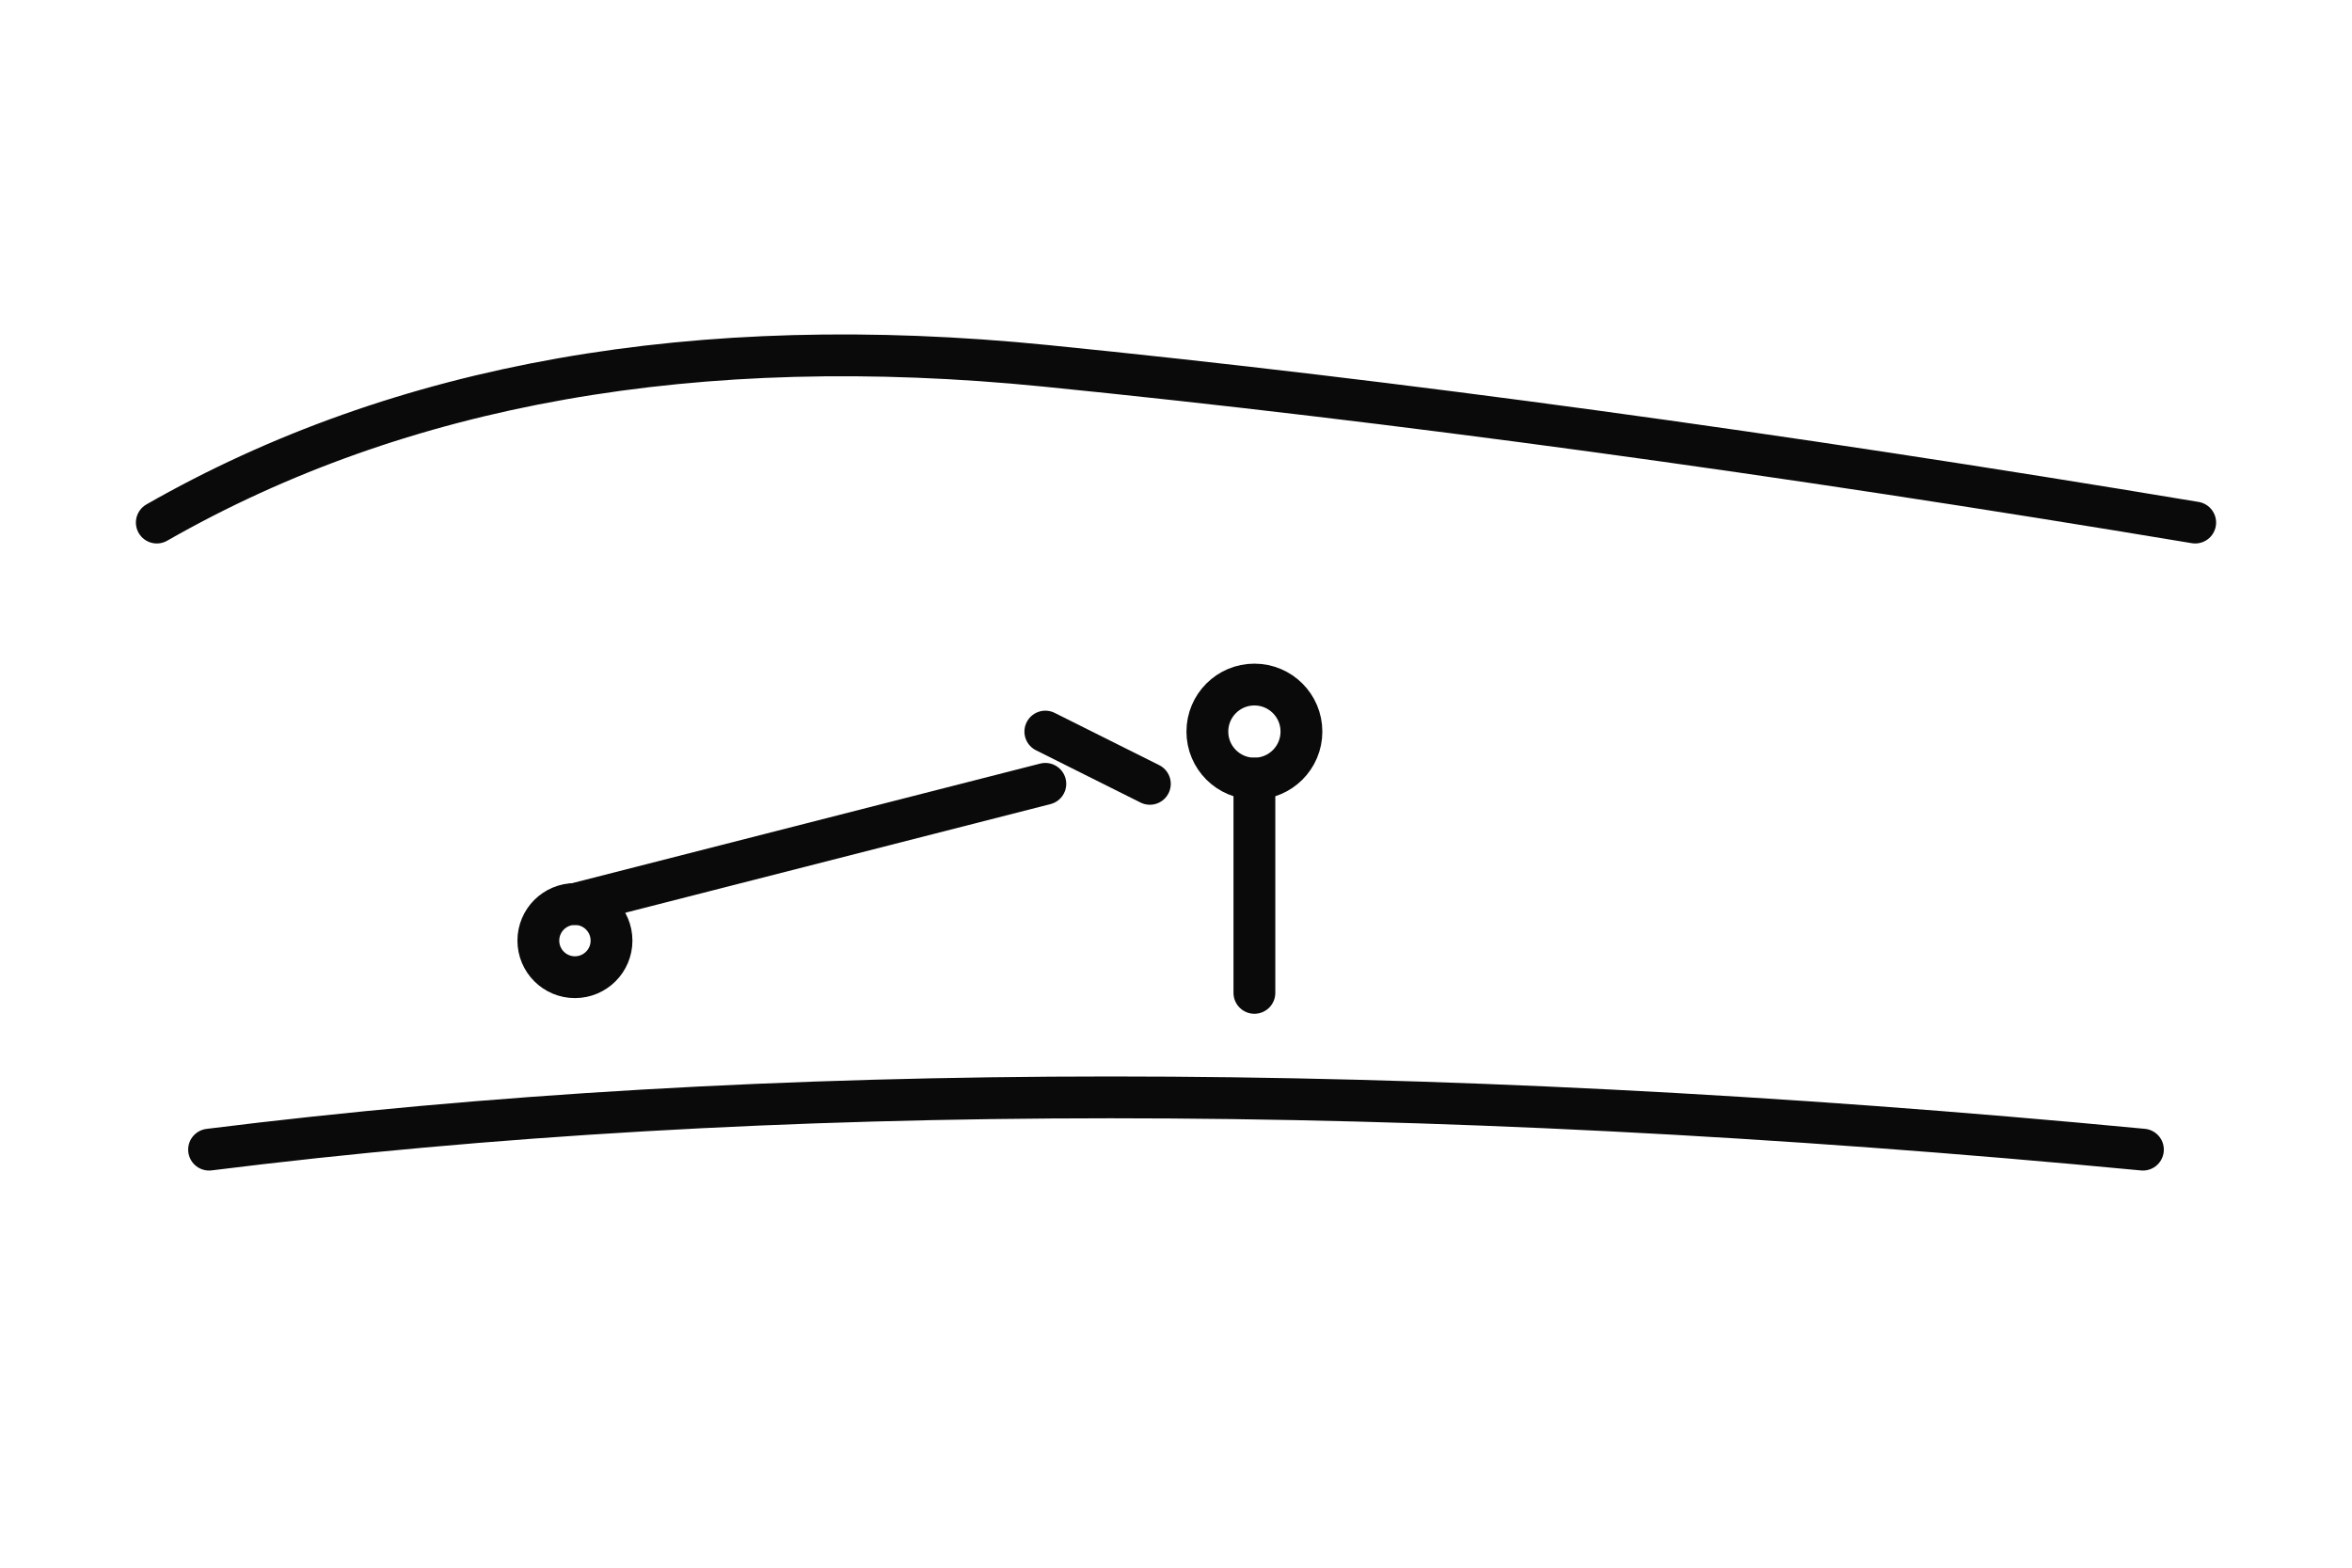
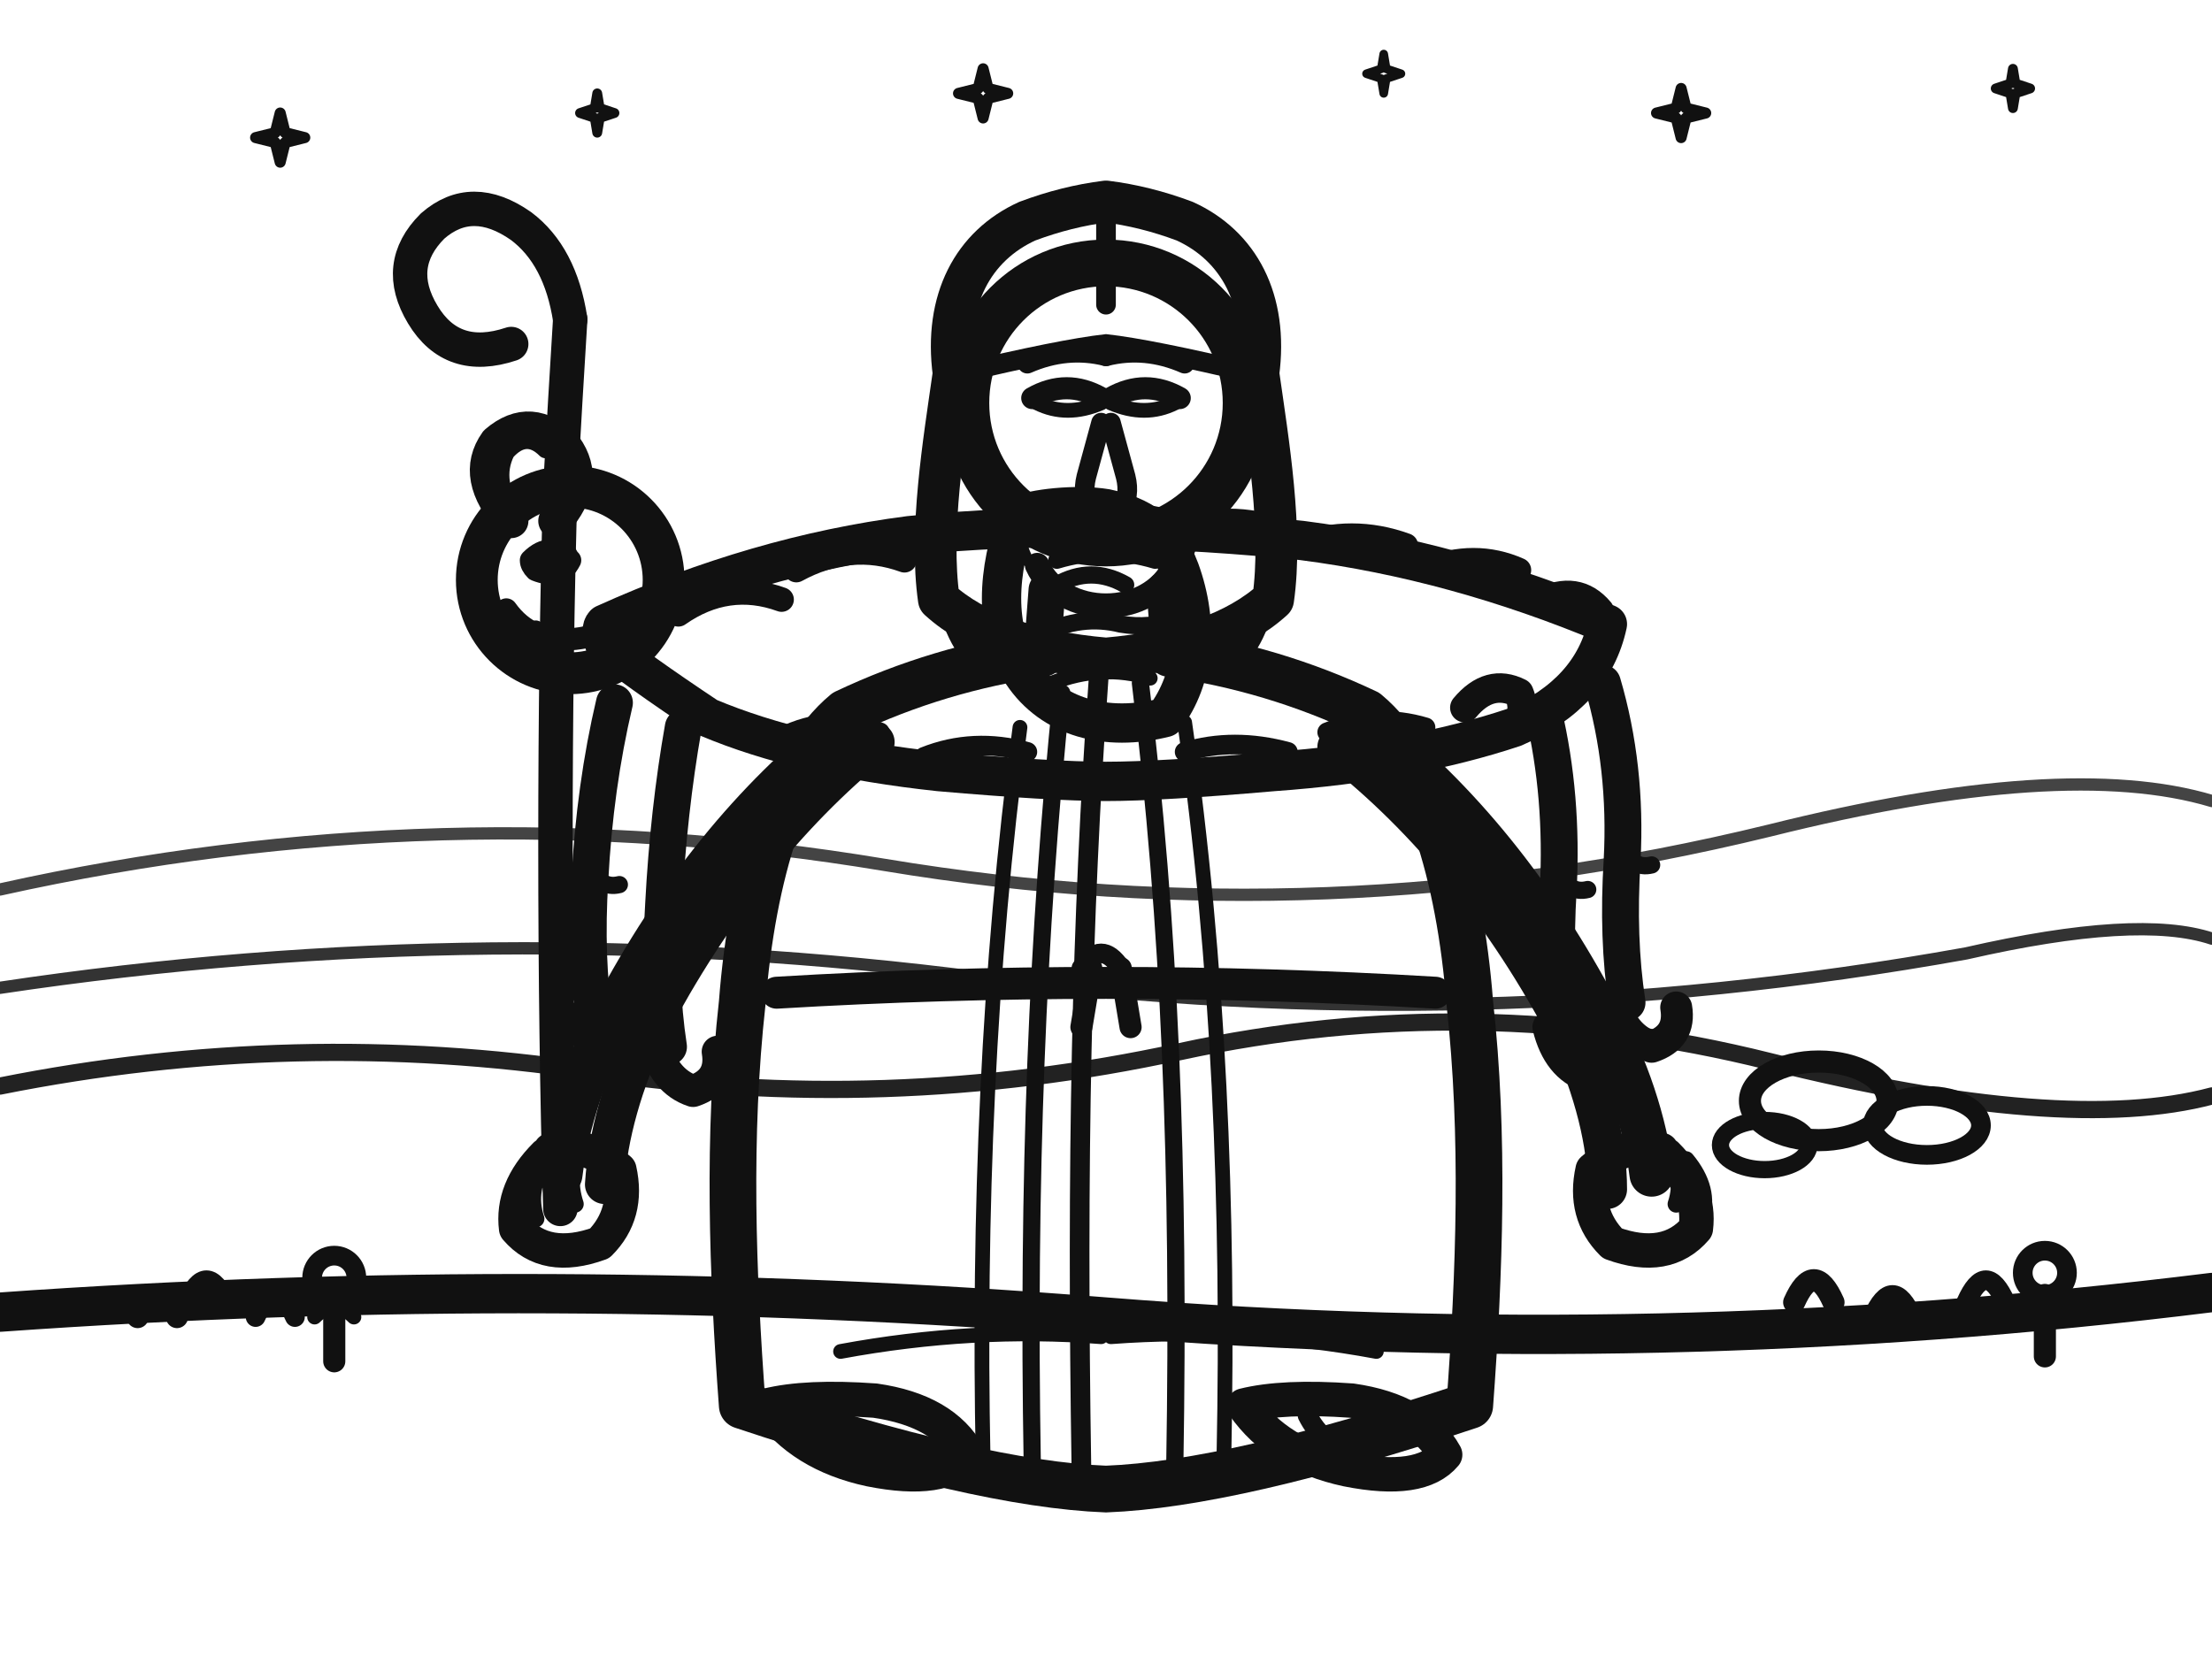
- <svg xmlns="http://www.w3.org/2000/svg" viewBox="0 0 900 600" width="900" height="600" aria-hidden="true">
-   <g fill="none" stroke="#0a0a0a" stroke-width="16" stroke-linecap="round" stroke-linejoin="round">
-     <path d="M60 200 Q200 120 400 140 Q600 160 840 200" />
-     <path d="M80 440 Q400 400 820 440" />
-     <circle cx="480" cy="280" r="18" />
-     <line x1="480" y1="298" x2="480" y2="380" />
-     <path d="M440 300 L400 280" />
-     <circle cx="220" cy="360" r="14" />
-     <line x1="220" y1="346" x2="400" y2="300" />
-   </g>
+ <svg xmlns="http://www.w3.org/2000/svg" viewBox="0 0 900 680" width="900" height="680" aria-hidden="true">
+   <path d="M112,54 L114,46 L116,54 L124,56 L116,58 L114,66 L112,58 L104,56 Z" fill="none" stroke="#111" stroke-width="4.5" stroke-linejoin="round" />
+   <path d="M398,36 L400,28 L402,36 L410,38 L402,40 L400,48 L398,40 L390,38 Z" fill="none" stroke="#111" stroke-width="4.5" stroke-linejoin="round" />
+   <path d="M682,44 L684,36 L686,44 L694,46 L686,48 L684,56 L682,48 L674,46 Z" fill="none" stroke="#111" stroke-width="4.5" stroke-linejoin="round" />
+   <path d="M818,34 L819,28 L820,34 L826,36 L820,38 L819,44 L818,38 L812,36 Z" fill="none" stroke="#111" stroke-width="4" stroke-linejoin="round" />
+   <path d="M242,44 L243,38 L244,44 L250,46 L244,48 L243,54 L242,48 L236,46 Z" fill="none" stroke="#111" stroke-width="4" stroke-linejoin="round" />
+   <path d="M562,28 L563,22 L564,28 L570,30 L564,32 L563,38 L562,32 L556,30 Z" fill="none" stroke="#111" stroke-width="3.5" stroke-linejoin="round" />
+   <path d="M0,362 Q180,322 360,352 Q540,382 720,338 Q840,308 900,326" fill="none" stroke="#444" stroke-width="5" stroke-linecap="round" />
+   <path d="M0,402 Q200,372 400,398 Q600,424 800,388 Q870,372 900,382" fill="none" stroke="#333" stroke-width="5" stroke-linecap="round" />
+   <path d="M0,442 Q120,418 240,436 Q360,454 480,428 Q600,402 720,432 Q840,462 900,446" fill="none" stroke="#222" stroke-width="7" stroke-linecap="round" />
+   <path d="M0,534 Q225,518 450,536 Q675,554 900,526" fill="none" stroke="#111" stroke-width="16" stroke-linecap="round" />
+   <circle cx="450" cy="164" r="57" fill="none" stroke="#111" stroke-width="19" />
+   <path d="M388,152 C384,122 396,100 418,90 Q434,84 450,82 Q466,84 482,90 C504,100 516,122 512,152 C516,180 522,216 518,244 Q496,264 450,268 Q404,264 382,244 C378,216 384,180 388,152" fill="none" stroke="#111" stroke-width="17" stroke-linecap="round" stroke-linejoin="round" />
+   <path d="M390,152 Q432,142 450,140 Q468,142 510,152" fill="none" stroke="#111" stroke-width="8" stroke-linecap="round" />
+   <path d="M386,160 Q378,194 382,232 Q386,258 396,268" fill="none" stroke="#111" stroke-width="7" stroke-linecap="round" />
+   <path d="M514,160 Q522,194 518,232 Q514,258 504,268" fill="none" stroke="#111" stroke-width="7" stroke-linecap="round" />
+   <path d="M450,82 L450,124" fill="none" stroke="#111" stroke-width="8" stroke-linecap="round" />
+   <path d="M414,210 C406,232 404,256 416,274 C428,292 450,298 474,292 C486,276 488,254 480,232 C474,216 464,210 450,207 C438,205 420,207 414,210" fill="none" stroke="#111" stroke-width="16" stroke-linecap="round" stroke-linejoin="round" />
+   <path d="M430,238 Q444,230 458,238" fill="none" stroke="#111" stroke-width="7" stroke-linecap="round" />
+   <path d="M424,258 Q440,250 456,254 Q468,256 478,252" fill="none" stroke="#111" stroke-width="7" stroke-linecap="round" />
+   <path d="M428,278 Q448,270 468,276" fill="none" stroke="#111" stroke-width="6" stroke-linecap="round" />
+   <path d="M438,292 Q450,300 462,292" fill="none" stroke="#111" stroke-width="7" stroke-linecap="round" />
+   <path d="M418,148 Q434,141 450,145" fill="none" stroke="#111" stroke-width="8" stroke-linecap="round" />
+   <path d="M450,145 Q466,141 482,148" fill="none" stroke="#111" stroke-width="8" stroke-linecap="round" />
+   <path d="M420,162 Q434,154 448,162" fill="none" stroke="#111" stroke-width="9" stroke-linecap="round" />
+   <path d="M452,162 Q466,154 480,162" fill="none" stroke="#111" stroke-width="9" stroke-linecap="round" />
+   <path d="M422,164 Q434,170 448,164" fill="none" stroke="#111" stroke-width="6" stroke-linecap="round" />
+   <path d="M452,164 Q466,170 478,164" fill="none" stroke="#111" stroke-width="6" stroke-linecap="round" />
+   <path d="M448,172 L442,194 Q440,202 444,208 Q450,212 456,208 Q460,202 458,194 L452,172" fill="none" stroke="#111" stroke-width="8" stroke-linecap="round" stroke-linejoin="round" />
+   <path d="M438,206 Q442,214 448,210" fill="none" stroke="#111" stroke-width="6" stroke-linecap="round" />
+   <path d="M462,210 Q458,214 452,210" fill="none" stroke="#111" stroke-width="6" stroke-linecap="round" />
+   <path d="M422,230 C432,252 468,252 478,230" fill="none" stroke="#111" stroke-width="10" stroke-linecap="round" />
+   <path d="M430,228 Q450,222 470,228" fill="none" stroke="#111" stroke-width="7" stroke-linecap="round" />
+   <path d="M418,228 Q412,216 416,206" fill="none" stroke="#111" stroke-width="5" stroke-linecap="round" />
+   <path d="M482,228 Q488,216 484,206" fill="none" stroke="#111" stroke-width="5" stroke-linecap="round" />
+   <path d="M426,240 L424,266" fill="none" stroke="#111" stroke-width="15" stroke-linecap="round" />
+   <path d="M474,240 L476,266" fill="none" stroke="#111" stroke-width="15" stroke-linecap="round" />
+   <path d="M424,266 Q382,272 344,290 C320,310 306,356 302,408 C296,462 298,518 302,572 Q398,604 450,606 Q502,604 598,572 C602,518 604,462 598,408 C594,356 580,310 556,290 Q518,272 476,266" fill="none" stroke="#111" stroke-width="19" stroke-linecap="round" stroke-linejoin="round" />
+   <path d="M316,404 Q450,396 584,404" fill="none" stroke="#111" stroke-width="13" stroke-linecap="round" />
+   <path d="M440,394 Q448,382 456,394" fill="none" stroke="#111" stroke-width="8" stroke-linecap="round" />
+   <path d="M444,394 L440,418" fill="none" stroke="#111" stroke-width="9" stroke-linecap="round" />
+   <path d="M456,394 L460,418" fill="none" stroke="#111" stroke-width="9" stroke-linecap="round" />
+   <path d="M447,276 C440,374 438,474 440,598" fill="none" stroke="#111" stroke-width="8" stroke-linecap="round" />
+   <path d="M432,282 C422,380 418,480 420,596" fill="none" stroke="#111" stroke-width="7" stroke-linecap="round" />
+   <path d="M464,278 C476,376 480,476 478,596" fill="none" stroke="#111" stroke-width="7" stroke-linecap="round" />
+   <path d="M415,296 C402,394 398,494 400,594" fill="none" stroke="#111" stroke-width="6" stroke-linecap="round" />
+   <path d="M482,294 C496,392 500,492 498,592" fill="none" stroke="#111" stroke-width="6" stroke-linecap="round" />
+   <path d="M342,550 Q396,540 448,544" fill="none" stroke="#111" stroke-width="6" stroke-linecap="round" />
+   <path d="M452,544 Q506,540 560,550" fill="none" stroke="#111" stroke-width="6" stroke-linecap="round" />
+   <path d="M344,296 Q288,340 250,412 Q232,446 228,478" fill="none" stroke="#111" stroke-width="18" stroke-linecap="round" stroke-linejoin="round" />
+   <path d="M356,302 Q302,346 264,418 Q248,452 246,482" fill="none" stroke="#111" stroke-width="16" stroke-linecap="round" />
+   <path d="M222,470 Q208,484 210,500 Q222,514 244,506 Q256,494 252,476 Q238,464 224,468" fill="none" stroke="#111" stroke-width="14" stroke-linecap="round" stroke-linejoin="round" />
+   <path d="M216,476 Q208,488 212,500" fill="none" stroke="#111" stroke-width="7" stroke-linecap="round" />
+   <path d="M222,472 Q214,484 218,496" fill="none" stroke="#111" stroke-width="7" stroke-linecap="round" />
+   <path d="M228,468 Q222,480 226,492" fill="none" stroke="#111" stroke-width="7" stroke-linecap="round" />
+   <path d="M236,466 Q230,478 234,490" fill="none" stroke="#111" stroke-width="7" stroke-linecap="round" />
+   <path d="M556,296 Q612,340 650,412 Q668,446 672,478" fill="none" stroke="#111" stroke-width="18" stroke-linecap="round" stroke-linejoin="round" />
+   <path d="M544,304 Q600,348 638,420 Q654,456 654,484" fill="none" stroke="#111" stroke-width="16" stroke-linecap="round" />
+   <path d="M678,470 Q692,484 690,500 Q678,514 656,506 Q644,494 648,476 Q662,464 676,468" fill="none" stroke="#111" stroke-width="14" stroke-linecap="round" stroke-linejoin="round" />
+   <path d="M682,476 Q692,488 688,500" fill="none" stroke="#111" stroke-width="7" stroke-linecap="round" />
+   <path d="M686,472 Q696,484 692,496" fill="none" stroke="#111" stroke-width="7" stroke-linecap="round" />
+   <path d="M678,466 Q686,478 682,490" fill="none" stroke="#111" stroke-width="7" stroke-linecap="round" />
+   <path d="M312,572 Q326,592 354,598 Q384,604 394,592 Q384,574 356,570 Q328,568 312,572" fill="none" stroke="#111" stroke-width="14" stroke-linecap="round" stroke-linejoin="round" />
+   <path d="M338,576 Q344,588 356,590" fill="none" stroke="#111" stroke-width="8" stroke-linecap="round" />
+   <path d="M506,572 Q520,592 548,598 Q578,604 588,592 Q578,574 550,570 Q522,568 506,572" fill="none" stroke="#111" stroke-width="14" stroke-linecap="round" stroke-linejoin="round" />
+   <path d="M532,576 Q538,588 550,590" fill="none" stroke="#111" stroke-width="8" stroke-linecap="round" />
+   <path d="M246,254 Q308,226 370,218 Q408,214 450,215 Q492,216 530,220 Q592,228 654,254 Q648,282 616,296 Q574,310 518,314 Q472,318 450,318 Q428,318 382,314 Q326,308 288,292 Q258,272 246,262 Q244,256 246,254" fill="none" stroke="#111" stroke-width="16" stroke-linecap="round" stroke-linejoin="round" />
+   <path d="M276,250 Q296,236 318,244" fill="none" stroke="#111" stroke-width="10" stroke-linecap="round" />
+   <path d="M324,232 Q346,220 368,228" fill="none" stroke="#111" stroke-width="10" stroke-linecap="round" />
+   <path d="M374,218 Q396,210 420,216" fill="none" stroke="#111" stroke-width="10" stroke-linecap="round" />
+   <path d="M426,214 Q450,206 474,212" fill="none" stroke="#111" stroke-width="10" stroke-linecap="round" />
+   <path d="M478,216 Q500,208 522,216" fill="none" stroke="#111" stroke-width="10" stroke-linecap="round" />
+   <path d="M528,222 Q550,214 572,222" fill="none" stroke="#111" stroke-width="10" stroke-linecap="round" />
+   <path d="M580,232 Q600,224 618,232" fill="none" stroke="#111" stroke-width="10" stroke-linecap="round" />
+   <path d="M626,244 Q642,236 652,248" fill="none" stroke="#111" stroke-width="9" stroke-linecap="round" />
+   <path d="M318,300 Q338,290 358,298" fill="none" stroke="#111" stroke-width="8" stroke-linecap="round" />
+   <path d="M376,308 Q396,300 418,306" fill="none" stroke="#111" stroke-width="8" stroke-linecap="round" />
+   <path d="M482,306 Q502,300 524,306" fill="none" stroke="#111" stroke-width="8" stroke-linecap="round" />
+   <path d="M540,298 Q560,290 580,296" fill="none" stroke="#111" stroke-width="8" stroke-linecap="round" />
+   <circle cx="232" cy="236" r="38" fill="none" stroke="#111" stroke-width="17" />
+   <path d="M208,212 Q192,194 202,180 Q216,168 230,182 Q240,196 226,212" fill="none" stroke="#111" stroke-width="14" stroke-linecap="round" stroke-linejoin="round" />
+   <path d="M210,210 Q200,196 206,184 Q214,175 222,183" fill="none" stroke="#111" stroke-width="7" stroke-linecap="round" />
+   <path d="M216,228 Q224,220 232,228 Q228,236 218,232 Q216,230 216,228" fill="none" stroke="#111" stroke-width="9" stroke-linecap="round" stroke-linejoin="round" />
+   <circle cx="226" cy="228" r="5" fill="none" stroke="#111" stroke-width="9" />
+   <path d="M206,248 Q216,262 234,260 Q252,258 256,246" fill="none" stroke="#111" stroke-width="9" stroke-linecap="round" />
+   <path d="M218,256 Q224,262 230,258" fill="none" stroke="#111" stroke-width="7" stroke-linecap="round" />
+   <path d="M250,286 Q242,320 240,358 Q238,390 242,416" fill="none" stroke="#111" stroke-width="15" stroke-linecap="round" stroke-linejoin="round" />
+   <path d="M278,296 Q272,330 270,368 Q268,400 272,426" fill="none" stroke="#111" stroke-width="15" stroke-linecap="round" stroke-linejoin="round" />
+   <path d="M236,414 Q240,430 252,434 Q264,430 264,418" fill="none" stroke="#111" stroke-width="13" stroke-linecap="round" stroke-linejoin="round" />
+   <path d="M266,424 Q270,440 282,444 Q294,440 292,428" fill="none" stroke="#111" stroke-width="13" stroke-linecap="round" stroke-linejoin="round" />
+   <path d="M240,352 Q244,362 252,360" fill="none" stroke="#111" stroke-width="7" stroke-linecap="round" />
+   <path d="M268,364 Q272,374 280,372" fill="none" stroke="#111" stroke-width="7" stroke-linecap="round" />
+   <path d="M628,290 Q636,324 634,362 Q632,394 636,420" fill="none" stroke="#111" stroke-width="15" stroke-linecap="round" stroke-linejoin="round" />
+   <path d="M652,278 Q662,312 660,350 Q658,382 662,408" fill="none" stroke="#111" stroke-width="15" stroke-linecap="round" stroke-linejoin="round" />
+   <path d="M630,418 Q634,434 646,438 Q658,434 658,422" fill="none" stroke="#111" stroke-width="13" stroke-linecap="round" stroke-linejoin="round" />
+   <path d="M656,406 Q660,422 672,426 Q684,422 682,410" fill="none" stroke="#111" stroke-width="13" stroke-linecap="round" stroke-linejoin="round" />
+   <path d="M634,354 Q638,364 646,362" fill="none" stroke="#111" stroke-width="7" stroke-linecap="round" />
+   <path d="M660,344 Q664,354 672,352" fill="none" stroke="#111" stroke-width="7" stroke-linecap="round" />
+   <path d="M596,288 Q606,276 618,282 Q622,292 614,298" fill="none" stroke="#111" stroke-width="12" stroke-linecap="round" stroke-linejoin="round" />
+   <path d="M228,492 Q226,424 226,344 Q226,264 228,198 Q230,162 232,130" fill="none" stroke="#111" stroke-width="14" stroke-linecap="round" />
+   <path d="M232,130 Q228,104 212,92 Q192,78 176,92 Q160,108 172,128 Q184,148 208,140" fill="none" stroke="#111" stroke-width="14" stroke-linecap="round" stroke-linejoin="round" />
+   <path d="M228,360 Q232,356 236,360" fill="none" stroke="#111" stroke-width="5" stroke-linecap="round" />
+   <path d="M228,400 Q232,396 236,400" fill="none" stroke="#111" stroke-width="5" stroke-linecap="round" />
+   <path d="M228,440 Q232,436 236,440" fill="none" stroke="#111" stroke-width="5" stroke-linecap="round" />
+   <path d="M56,536 Q64,518 72,536" fill="none" stroke="#111" stroke-width="9" stroke-linecap="round" />
+   <path d="M76,530 Q84,512 92,530" fill="none" stroke="#111" stroke-width="8" stroke-linecap="round" />
+   <path d="M104,536 Q112,518 120,536" fill="none" stroke="#111" stroke-width="8" stroke-linecap="round" />
+   <path d="M730,530 Q738,512 746,530" fill="none" stroke="#111" stroke-width="9" stroke-linecap="round" />
+   <path d="M762,536 Q770,518 778,536" fill="none" stroke="#111" stroke-width="8" stroke-linecap="round" />
+   <path d="M800,530 Q808,512 816,530" fill="none" stroke="#111" stroke-width="8" stroke-linecap="round" />
+   <circle cx="136" cy="520" r="9" fill="none" stroke="#111" stroke-width="8" />
+   <line x1="136" y1="529" x2="136" y2="554" stroke="#111" stroke-width="9" stroke-linecap="round" />
+   <path d="M128,536 Q136,528 144,536" fill="none" stroke="#111" stroke-width="6" stroke-linecap="round" />
+   <circle cx="832" cy="518" r="9" fill="none" stroke="#111" stroke-width="8" />
+   <line x1="832" y1="527" x2="832" y2="552" stroke="#111" stroke-width="9" stroke-linecap="round" />
+   <path d="M824,534 Q832,526 840,534" fill="none" stroke="#111" stroke-width="6" stroke-linecap="round" />
+   <ellipse cx="740" cy="448" rx="28" ry="16" fill="none" stroke="#111" stroke-width="9" />
+   <ellipse cx="784" cy="458" rx="22" ry="12" fill="none" stroke="#111" stroke-width="8" />
+   <ellipse cx="718" cy="466" rx="18" ry="10" fill="none" stroke="#111" stroke-width="7" />
</svg>
